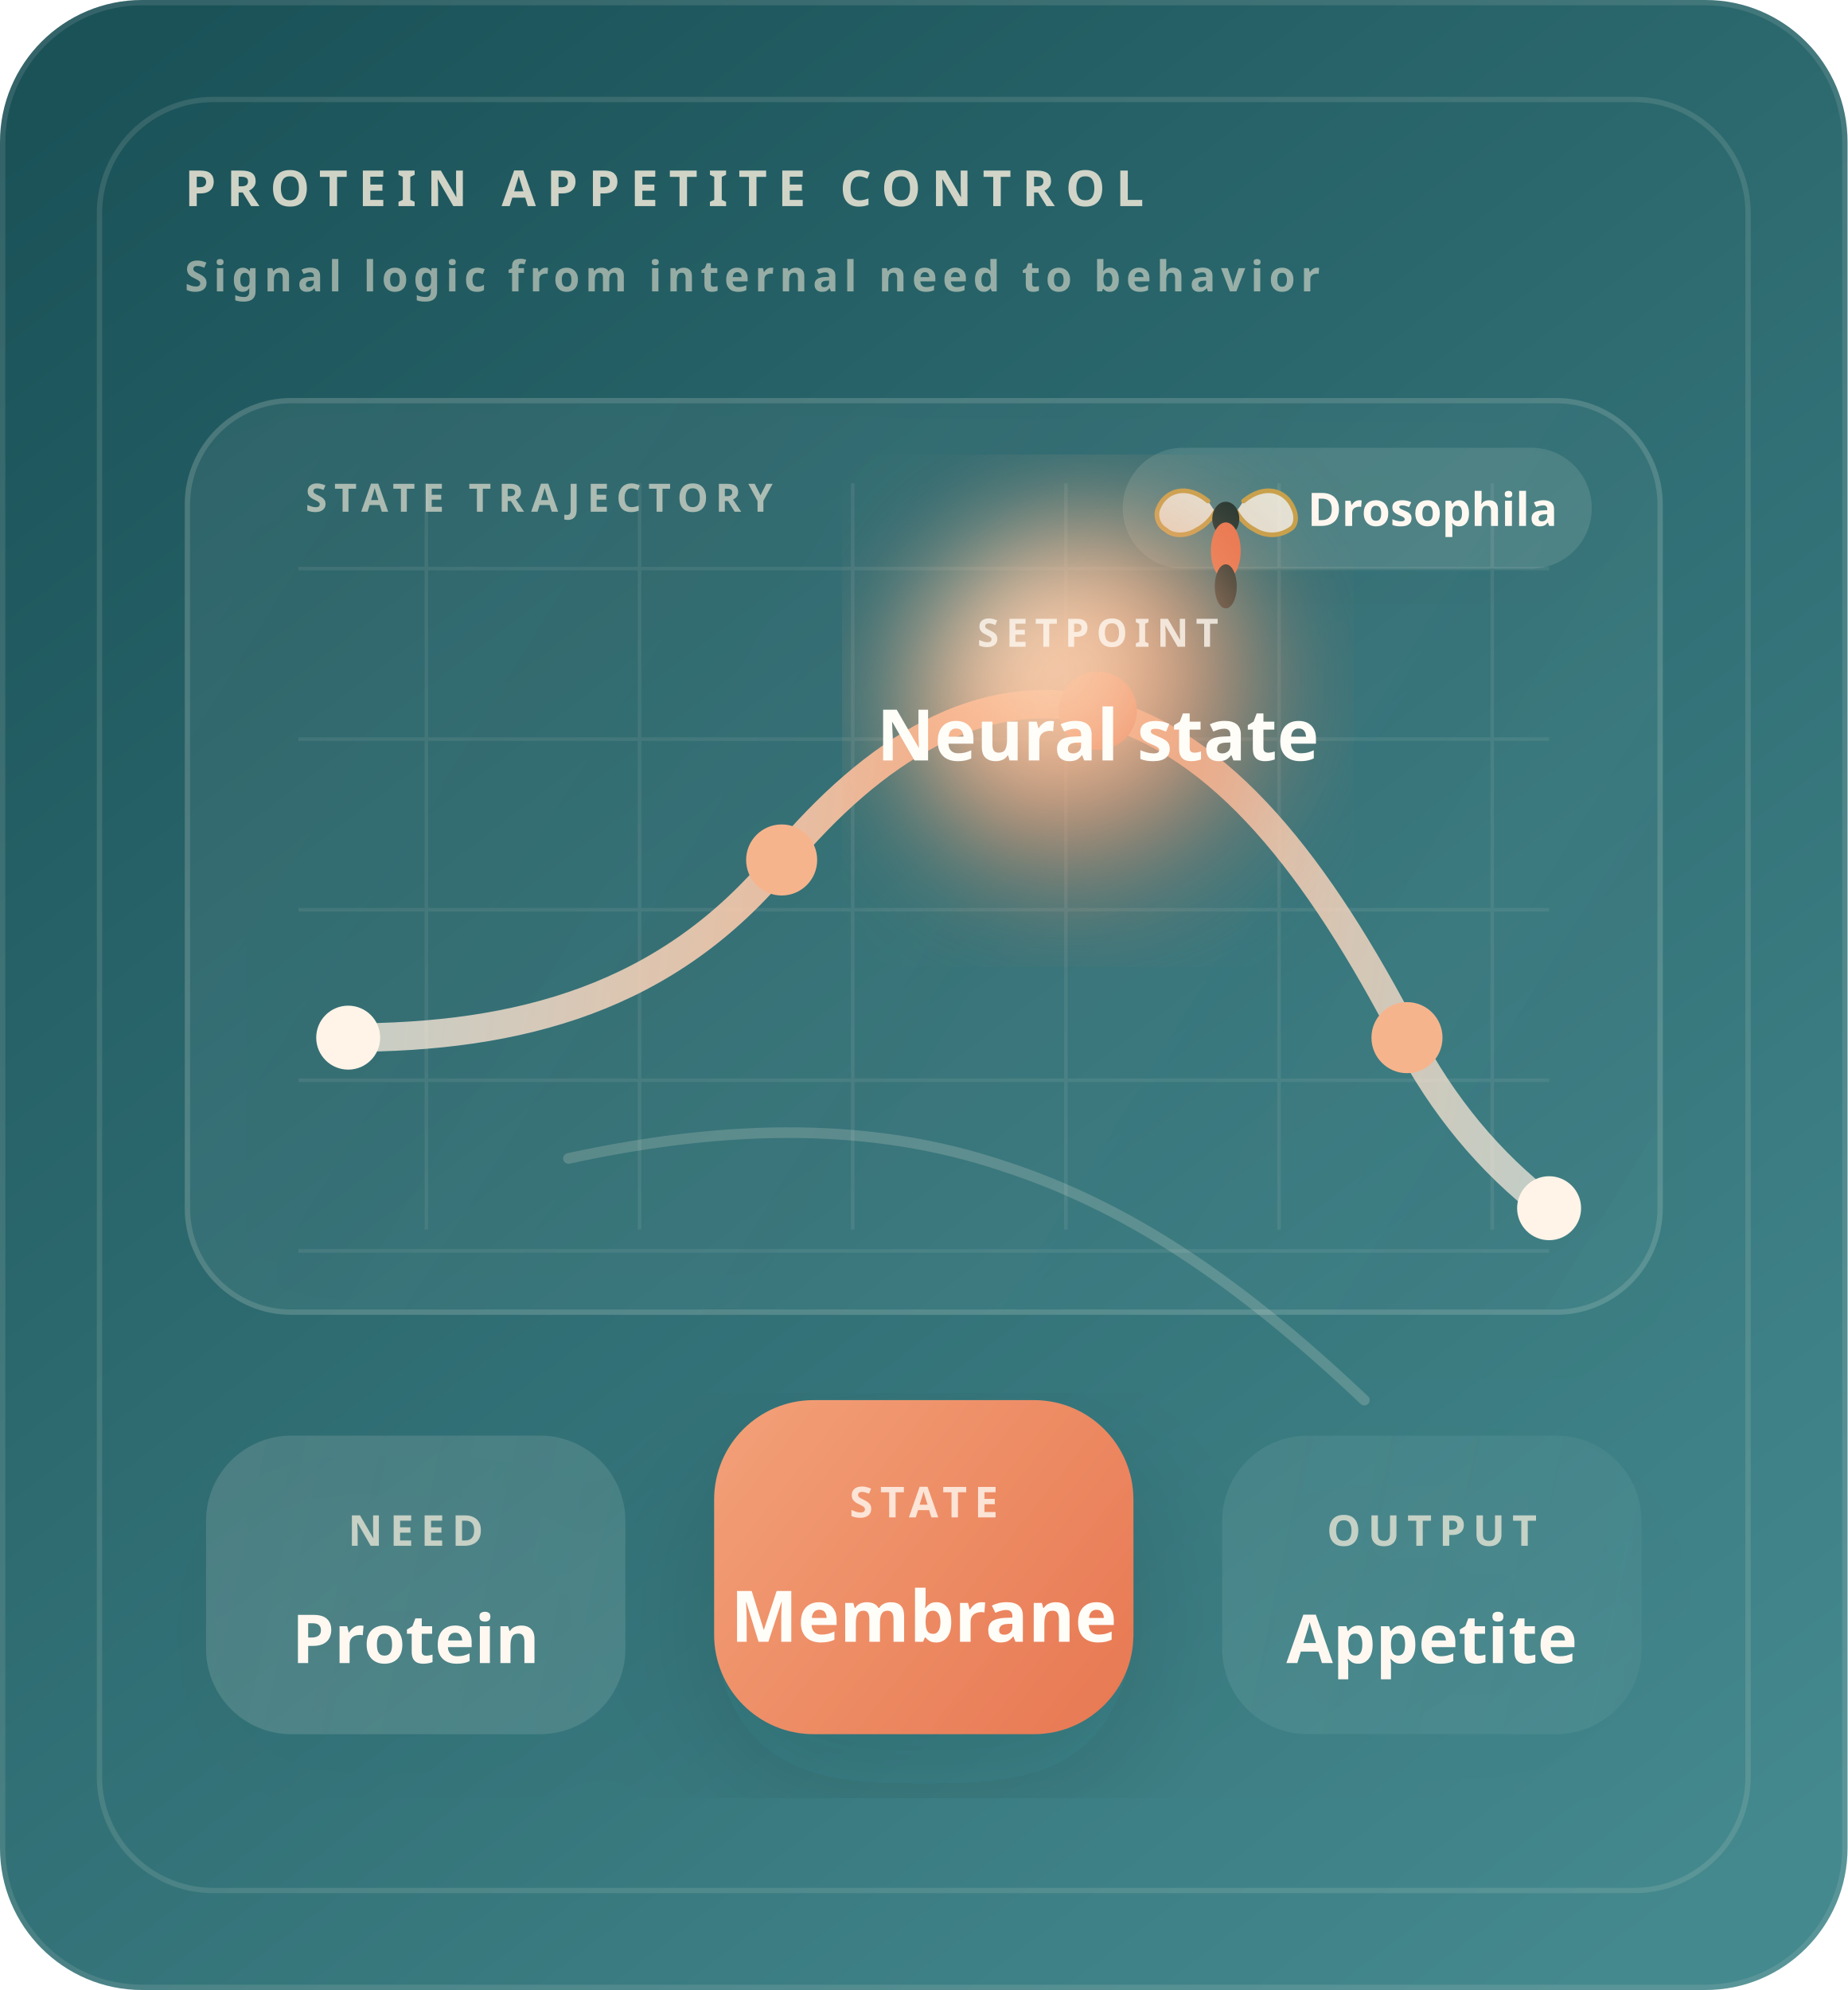
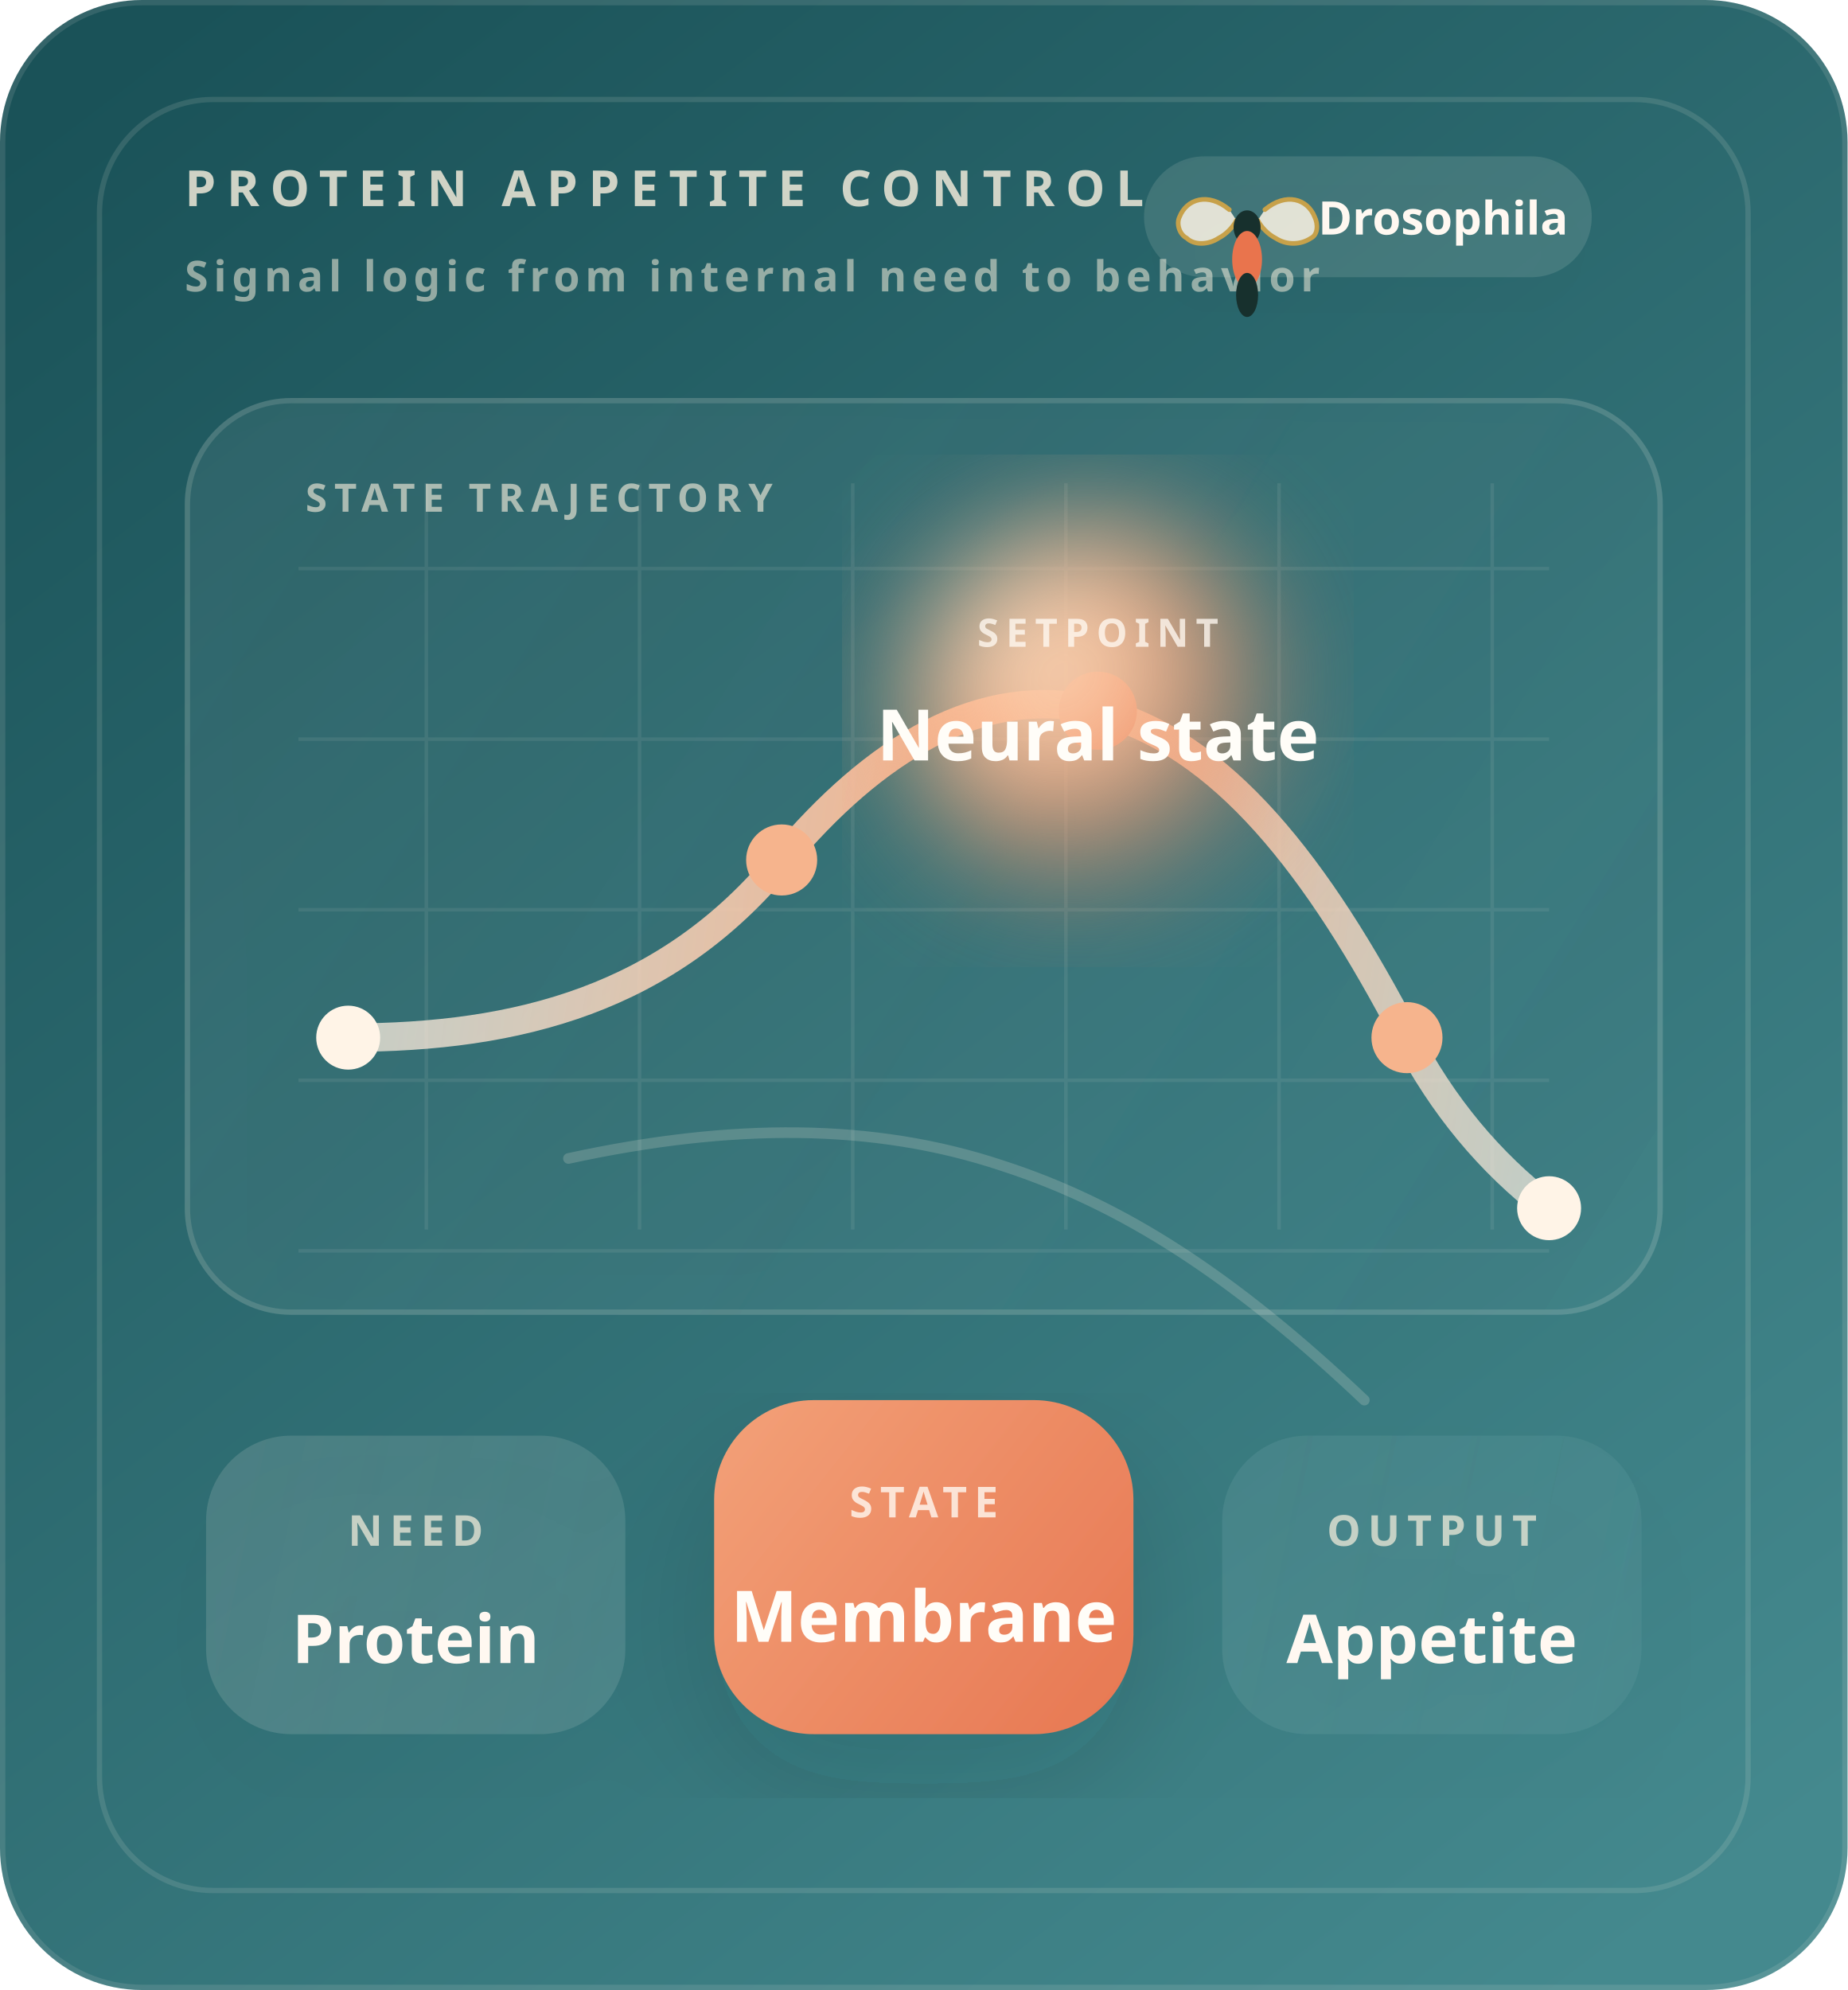
<svg xmlns="http://www.w3.org/2000/svg" width="520" height="560" viewBox="0 0 520 560" fill="none">
  <rect width="520" height="560" rx="40" fill="url(#bg)" />
  <rect x="0.75" y="0.75" width="518.5" height="558.5" rx="39.25" stroke="#F6EFE4" stroke-opacity="0.12" stroke-width="1.5" />
  <rect x="28" y="28" width="464" height="504" rx="32" stroke="#FFF4E8" stroke-opacity="0.12" stroke-width="1.5" />
  <text x="52" y="58" fill="#F6EEDD" fill-opacity="0.82" font-family="Avenir Next, Segoe UI, sans-serif" font-size="14" font-weight="700" letter-spacing="3">PROTEIN APPETITE CONTROL</text>
  <text x="52" y="82" fill="#F6EEDD" fill-opacity="0.54" font-family="Avenir Next, Segoe UI, sans-serif" font-size="12" font-weight="600" letter-spacing="1.5">Signal logic from internal need to behavior</text>
  <g filter="url(#panelShadow)">
    <rect x="52" y="112" width="416" height="258" rx="30" fill="url(#panel)" />
    <rect x="52.75" y="112.75" width="414.5" height="256.5" rx="29.25" stroke="#FFF4E8" stroke-opacity="0.14" stroke-width="1.5" />
  </g>
  <g opacity="0.08">
    <path d="M84 160H436" stroke="#FFF5E8" />
    <path d="M84 208H436" stroke="#FFF5E8" />
    <path d="M84 256H436" stroke="#FFF5E8" />
    <path d="M84 304H436" stroke="#FFF5E8" />
    <path d="M84 352H436" stroke="#FFF5E8" />
    <path d="M120 136V346" stroke="#FFF5E8" />
    <path d="M180 136V346" stroke="#FFF5E8" />
    <path d="M240 136V346" stroke="#FFF5E8" />
    <path d="M300 136V346" stroke="#FFF5E8" />
    <path d="M360 136V346" stroke="#FFF5E8" />
    <path d="M420 136V346" stroke="#FFF5E8" />
  </g>
  <text x="86" y="144" fill="#F6EEDD" fill-opacity="0.62" font-family="Avenir Next, Segoe UI, sans-serif" font-size="11" font-weight="700" letter-spacing="2">STATE TRAJECTORY</text>
  <g filter="url(#badgeShadow)">
-     <rect x="316" y="126" width="132" height="34" rx="17" fill="#F7F1E7" fill-opacity="0.12" />
+     <rect x="322" y="44" width="126" height="34" rx="17" fill="#F7F1E7" fill-opacity="0.12" />
  </g>
-   <g transform="translate(326 134)">
+   <g transform="translate(332 52)">
    <path d="M14 7C8 2 2 4 0 9C-1 11 0 14 2 15C4 17 8 17 11 15C13 14 15 12 16 10" fill="#FFF6E7" fill-opacity="0.84" stroke="#C7A14A" stroke-width="1.3" stroke-linecap="round" stroke-linejoin="round" />
    <path d="M24 7C30 2 36 4 38 9C39 11 39 14 37 15C34 17 30 17 27 15C25 14 23 12 22 10" fill="#FFF6E7" fill-opacity="0.84" stroke="#C7A14A" stroke-width="1.3" stroke-linecap="round" stroke-linejoin="round" />
    <ellipse cx="19" cy="12" rx="3.8" ry="4.8" fill="#17302D" />
    <ellipse cx="19" cy="21" rx="4.2" ry="8" fill="#E9744D" />
    <ellipse cx="19" cy="31" rx="3.1" ry="6.2" fill="#17302D" />
  </g>
-   <text x="368" y="148" fill="#FFF8F1" font-family="Avenir Next, Segoe UI, sans-serif" font-size="13" font-weight="700">Drosophila</text>
+   <text x="371" y="66" fill="#FFF8F1" font-family="Avenir Next, Segoe UI, sans-serif" font-size="13" font-weight="700">Drosophila</text>
  <path d="M98 292C146 292 188 281 220 242C246 211 276 192 309 200C344 209 371 244 396 292C406 311 419 327 436 340" stroke="url(#trace)" stroke-width="8" stroke-linecap="round" />
  <path d="M160 326C206 316 246 316 282 328C316 339 347 359 384 394" stroke="#FFF4E8" stroke-opacity="0.18" stroke-width="3" stroke-linecap="round" />
  <circle cx="98" cy="292" r="9" fill="#FFF4E7" />
  <circle cx="220" cy="242" r="10" fill="#F6B48D" />
  <circle cx="309" cy="200" r="11" fill="#DE6D4B" />
  <circle cx="396" cy="292" r="10" fill="#F6B48D" />
  <circle cx="436" cy="340" r="9" fill="#FFF4E7" />
  <g filter="url(#glow)">
    <circle cx="309" cy="200" r="54" fill="url(#peakGlow)" />
  </g>
  <text x="309" y="182" fill="#FFF8F1" fill-opacity="0.78" font-family="Avenir Next, Segoe UI, sans-serif" font-size="11" font-weight="700" letter-spacing="2" text-anchor="middle">SETPOINT</text>
  <text x="309" y="214" fill="#FFFDF8" font-family="Avenir Next, Segoe UI, sans-serif" font-size="20" font-weight="700" text-anchor="middle">Neural state</text>
  <g filter="url(#cardShadow)">
    <rect x="58" y="404" width="118" height="84" rx="24" fill="url(#card)" />
    <rect x="201" y="394" width="118" height="94" rx="28" fill="url(#highlightSoft)" />
    <rect x="344" y="404" width="118" height="84" rx="24" fill="url(#card)" />
  </g>
  <text x="117" y="435" fill="#F6EEDD" fill-opacity="0.72" font-family="Avenir Next, Segoe UI, sans-serif" font-size="12" font-weight="700" letter-spacing="2" text-anchor="middle">NEED</text>
  <text x="117" y="468" fill="#FFF8F1" font-family="Avenir Next, Segoe UI, sans-serif" font-size="19" font-weight="700" text-anchor="middle">Protein</text>
  <text x="260" y="427" fill="#FFF8F1" fill-opacity="0.8" font-family="Avenir Next, Segoe UI, sans-serif" font-size="12" font-weight="700" letter-spacing="2" text-anchor="middle">STATE</text>
  <text x="260" y="462" fill="#FFFDF8" font-family="Avenir Next, Segoe UI, sans-serif" font-size="20" font-weight="700" text-anchor="middle">Membrane</text>
  <text x="403" y="435" fill="#F6EEDD" fill-opacity="0.72" font-family="Avenir Next, Segoe UI, sans-serif" font-size="12" font-weight="700" letter-spacing="2" text-anchor="middle">OUTPUT</text>
  <text x="403" y="468" fill="#FFF8F1" font-family="Avenir Next, Segoe UI, sans-serif" font-size="19" font-weight="700" text-anchor="middle">Appetite</text>
  <defs>
    <linearGradient id="bg" x1="34" y1="18" x2="446" y2="560" gradientUnits="userSpaceOnUse">
      <stop stop-color="#1A5258" />
      <stop offset="1" stop-color="#44898E" />
    </linearGradient>
    <linearGradient id="panel" x1="52" y1="112" x2="468" y2="370" gradientUnits="userSpaceOnUse">
      <stop stop-color="#ffffff" stop-opacity="0.06" />
      <stop offset="1" stop-color="#B4D5D6" stop-opacity="0.04" />
    </linearGradient>
    <linearGradient id="card" x1="58" y1="404" x2="462" y2="488" gradientUnits="userSpaceOnUse">
      <stop stop-color="#F7F1E6" stop-opacity="0.14" />
      <stop offset="1" stop-color="#B4D5D6" stop-opacity="0.07" />
    </linearGradient>
    <linearGradient id="highlightSoft" x1="201" y1="394" x2="319" y2="488" gradientUnits="userSpaceOnUse">
      <stop stop-color="#F3A178" />
      <stop offset="1" stop-color="#E77752" />
    </linearGradient>
    <linearGradient id="trace" x1="98" y1="292" x2="436" y2="340" gradientUnits="userSpaceOnUse">
      <stop stop-color="#FFF3E6" stop-opacity="0.72" />
      <stop offset="0.5" stop-color="#F5AF88" />
      <stop offset="1" stop-color="#FFF3E6" stop-opacity="0.68" />
    </linearGradient>
    <radialGradient id="peakGlow" cx="0" cy="0" r="1" gradientUnits="userSpaceOnUse" gradientTransform="translate(295 186) rotate(45) scale(72)">
      <stop stop-color="#FFF0D7" />
      <stop offset="0.5" stop-color="#F8AB80" stop-opacity="0.95" />
      <stop offset="1" stop-color="#DE6D4B" stop-opacity="0.08" />
    </radialGradient>
    <filter id="panelShadow" x="36" y="98" width="448" height="290" filterUnits="userSpaceOnUse" color-interpolation-filters="sRGB">
      <feDropShadow dx="0" dy="14" stdDeviation="18" flood-color="#0B2E31" flood-opacity="0.12" />
    </filter>
    <filter id="cardShadow" x="42" y="378" width="436" height="128" filterUnits="userSpaceOnUse" color-interpolation-filters="sRGB">
      <feDropShadow dx="0" dy="14" stdDeviation="18" flood-color="#0B2E31" flood-opacity="0.14" />
    </filter>
-     <filter id="badgeShadow" x="304" y="116" width="156" height="54" filterUnits="userSpaceOnUse" color-interpolation-filters="sRGB">
+     <filter id="badgeShadow" x="310" y="34" width="150" height="54" filterUnits="userSpaceOnUse" color-interpolation-filters="sRGB">
      <feDropShadow dx="0" dy="10" stdDeviation="12" flood-color="#0B2E31" flood-opacity="0.12" />
    </filter>
    <filter id="glow" x="237" y="128" width="144" height="144" filterUnits="userSpaceOnUse" color-interpolation-filters="sRGB">
      <feGaussianBlur stdDeviation="17" />
    </filter>
  </defs>
</svg>
